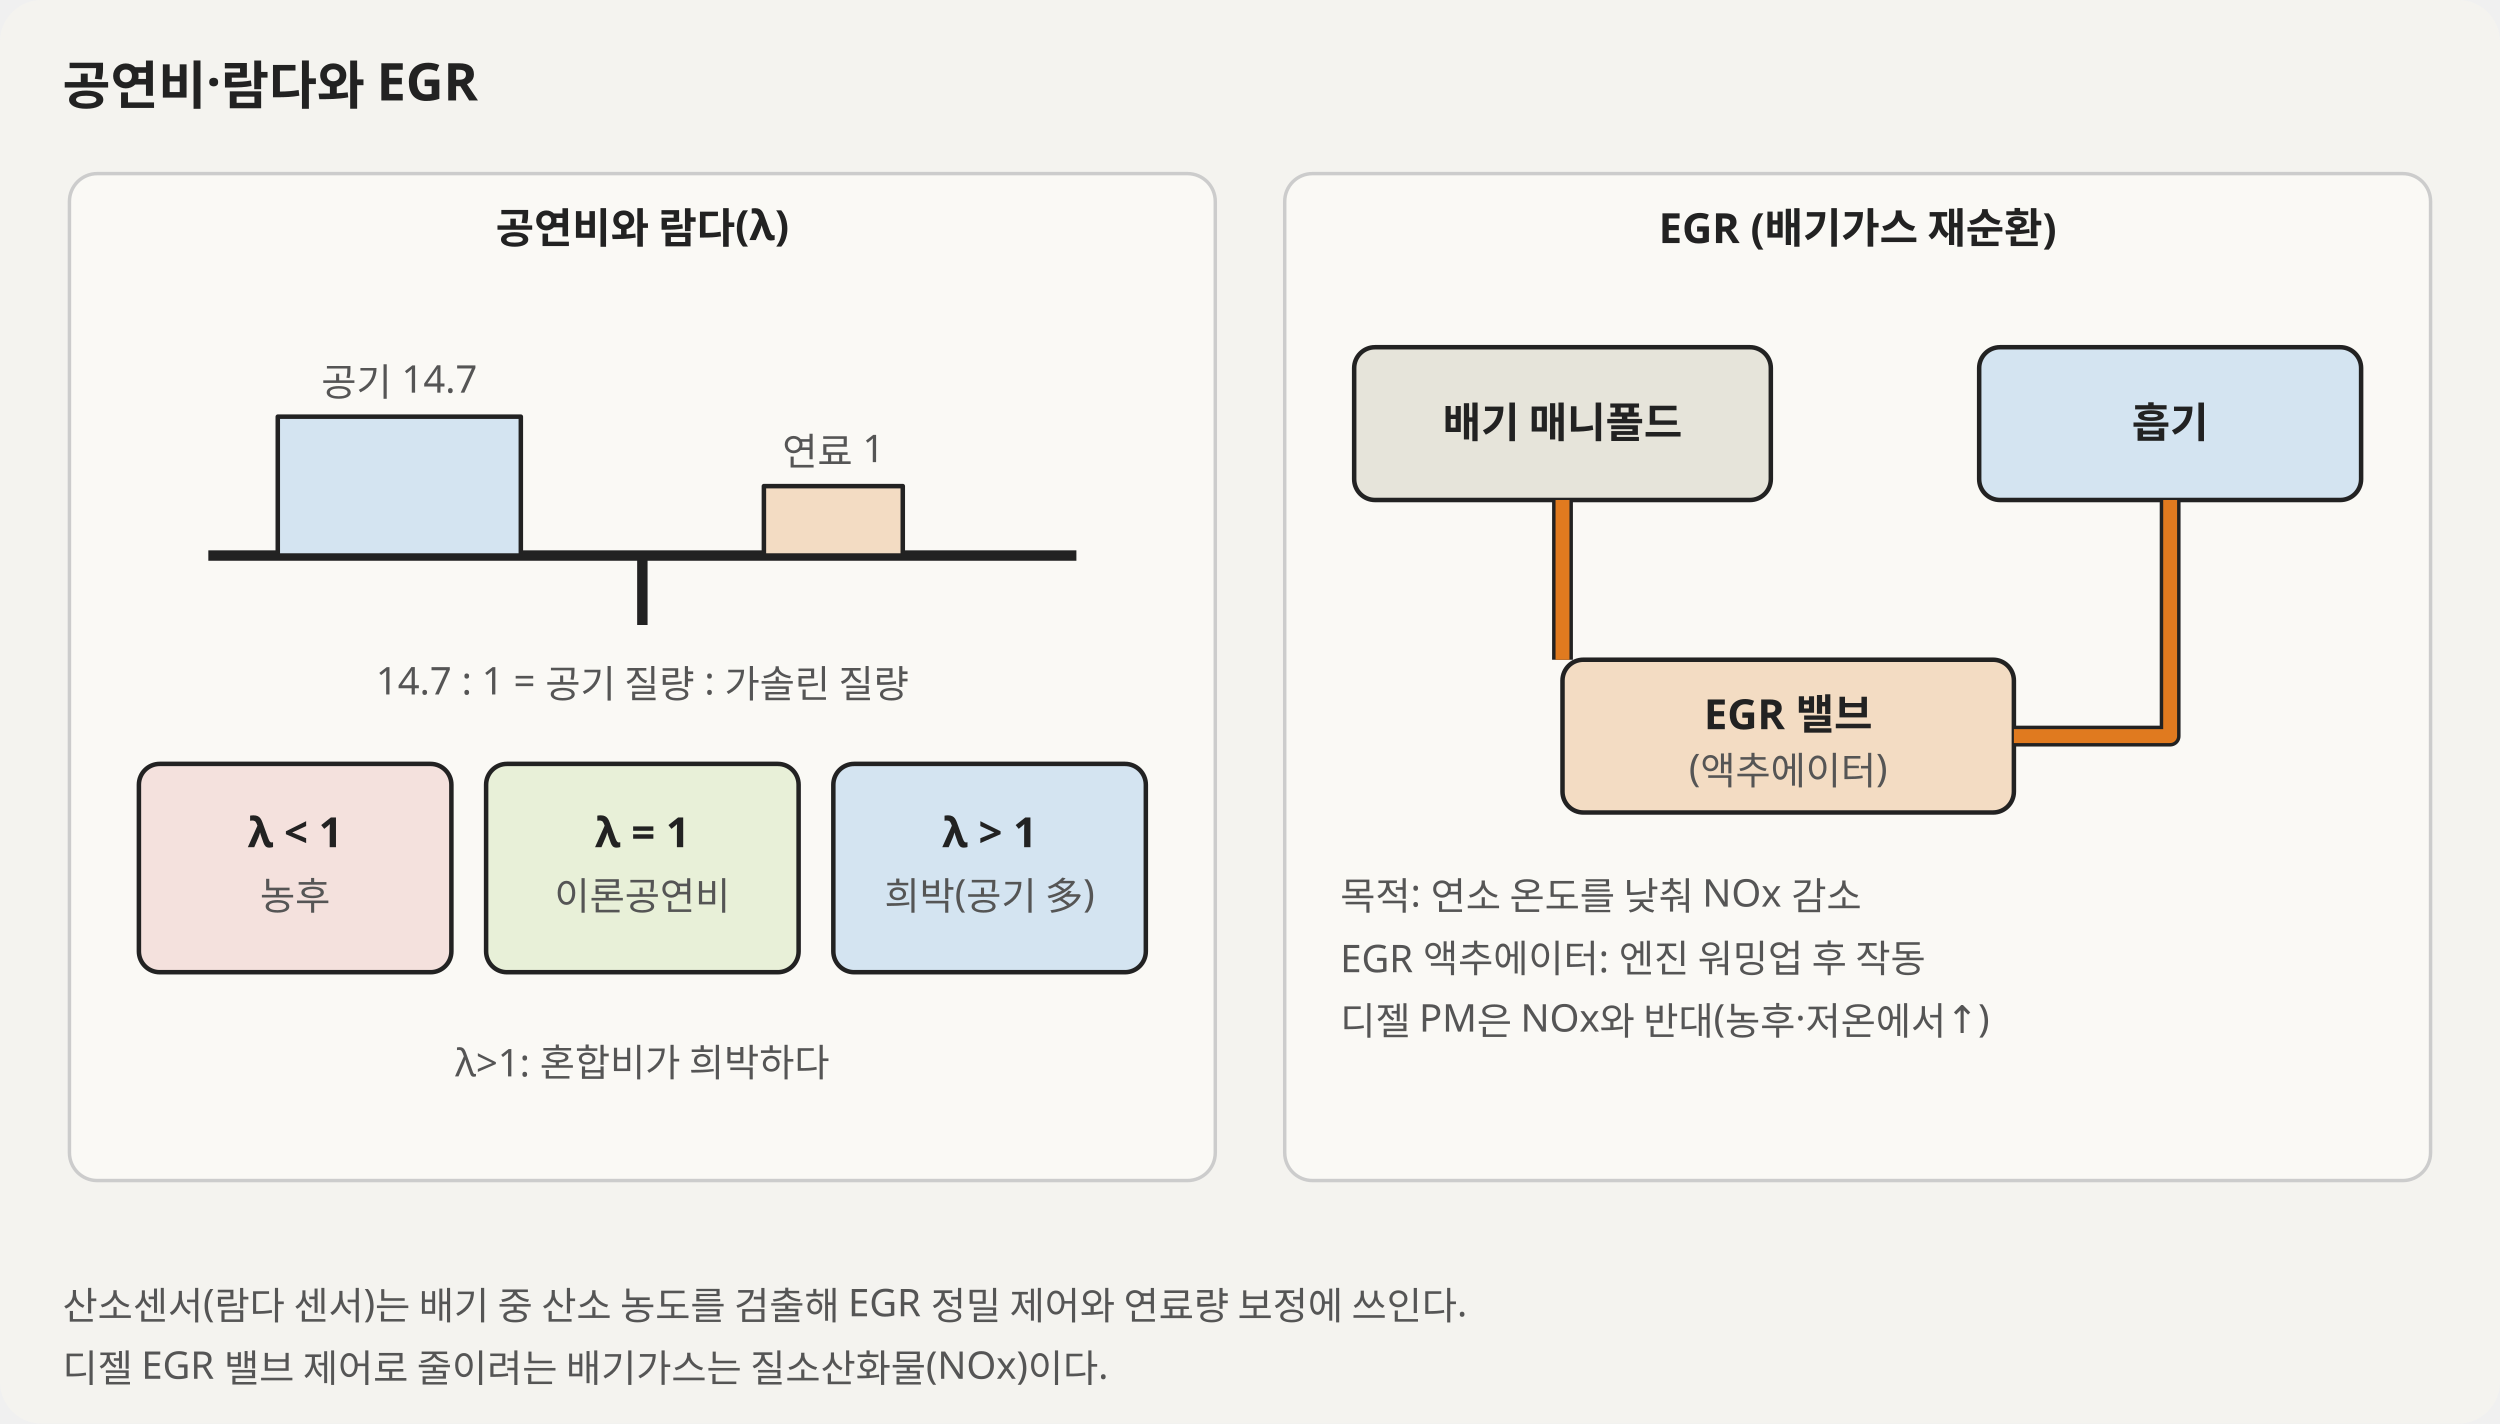
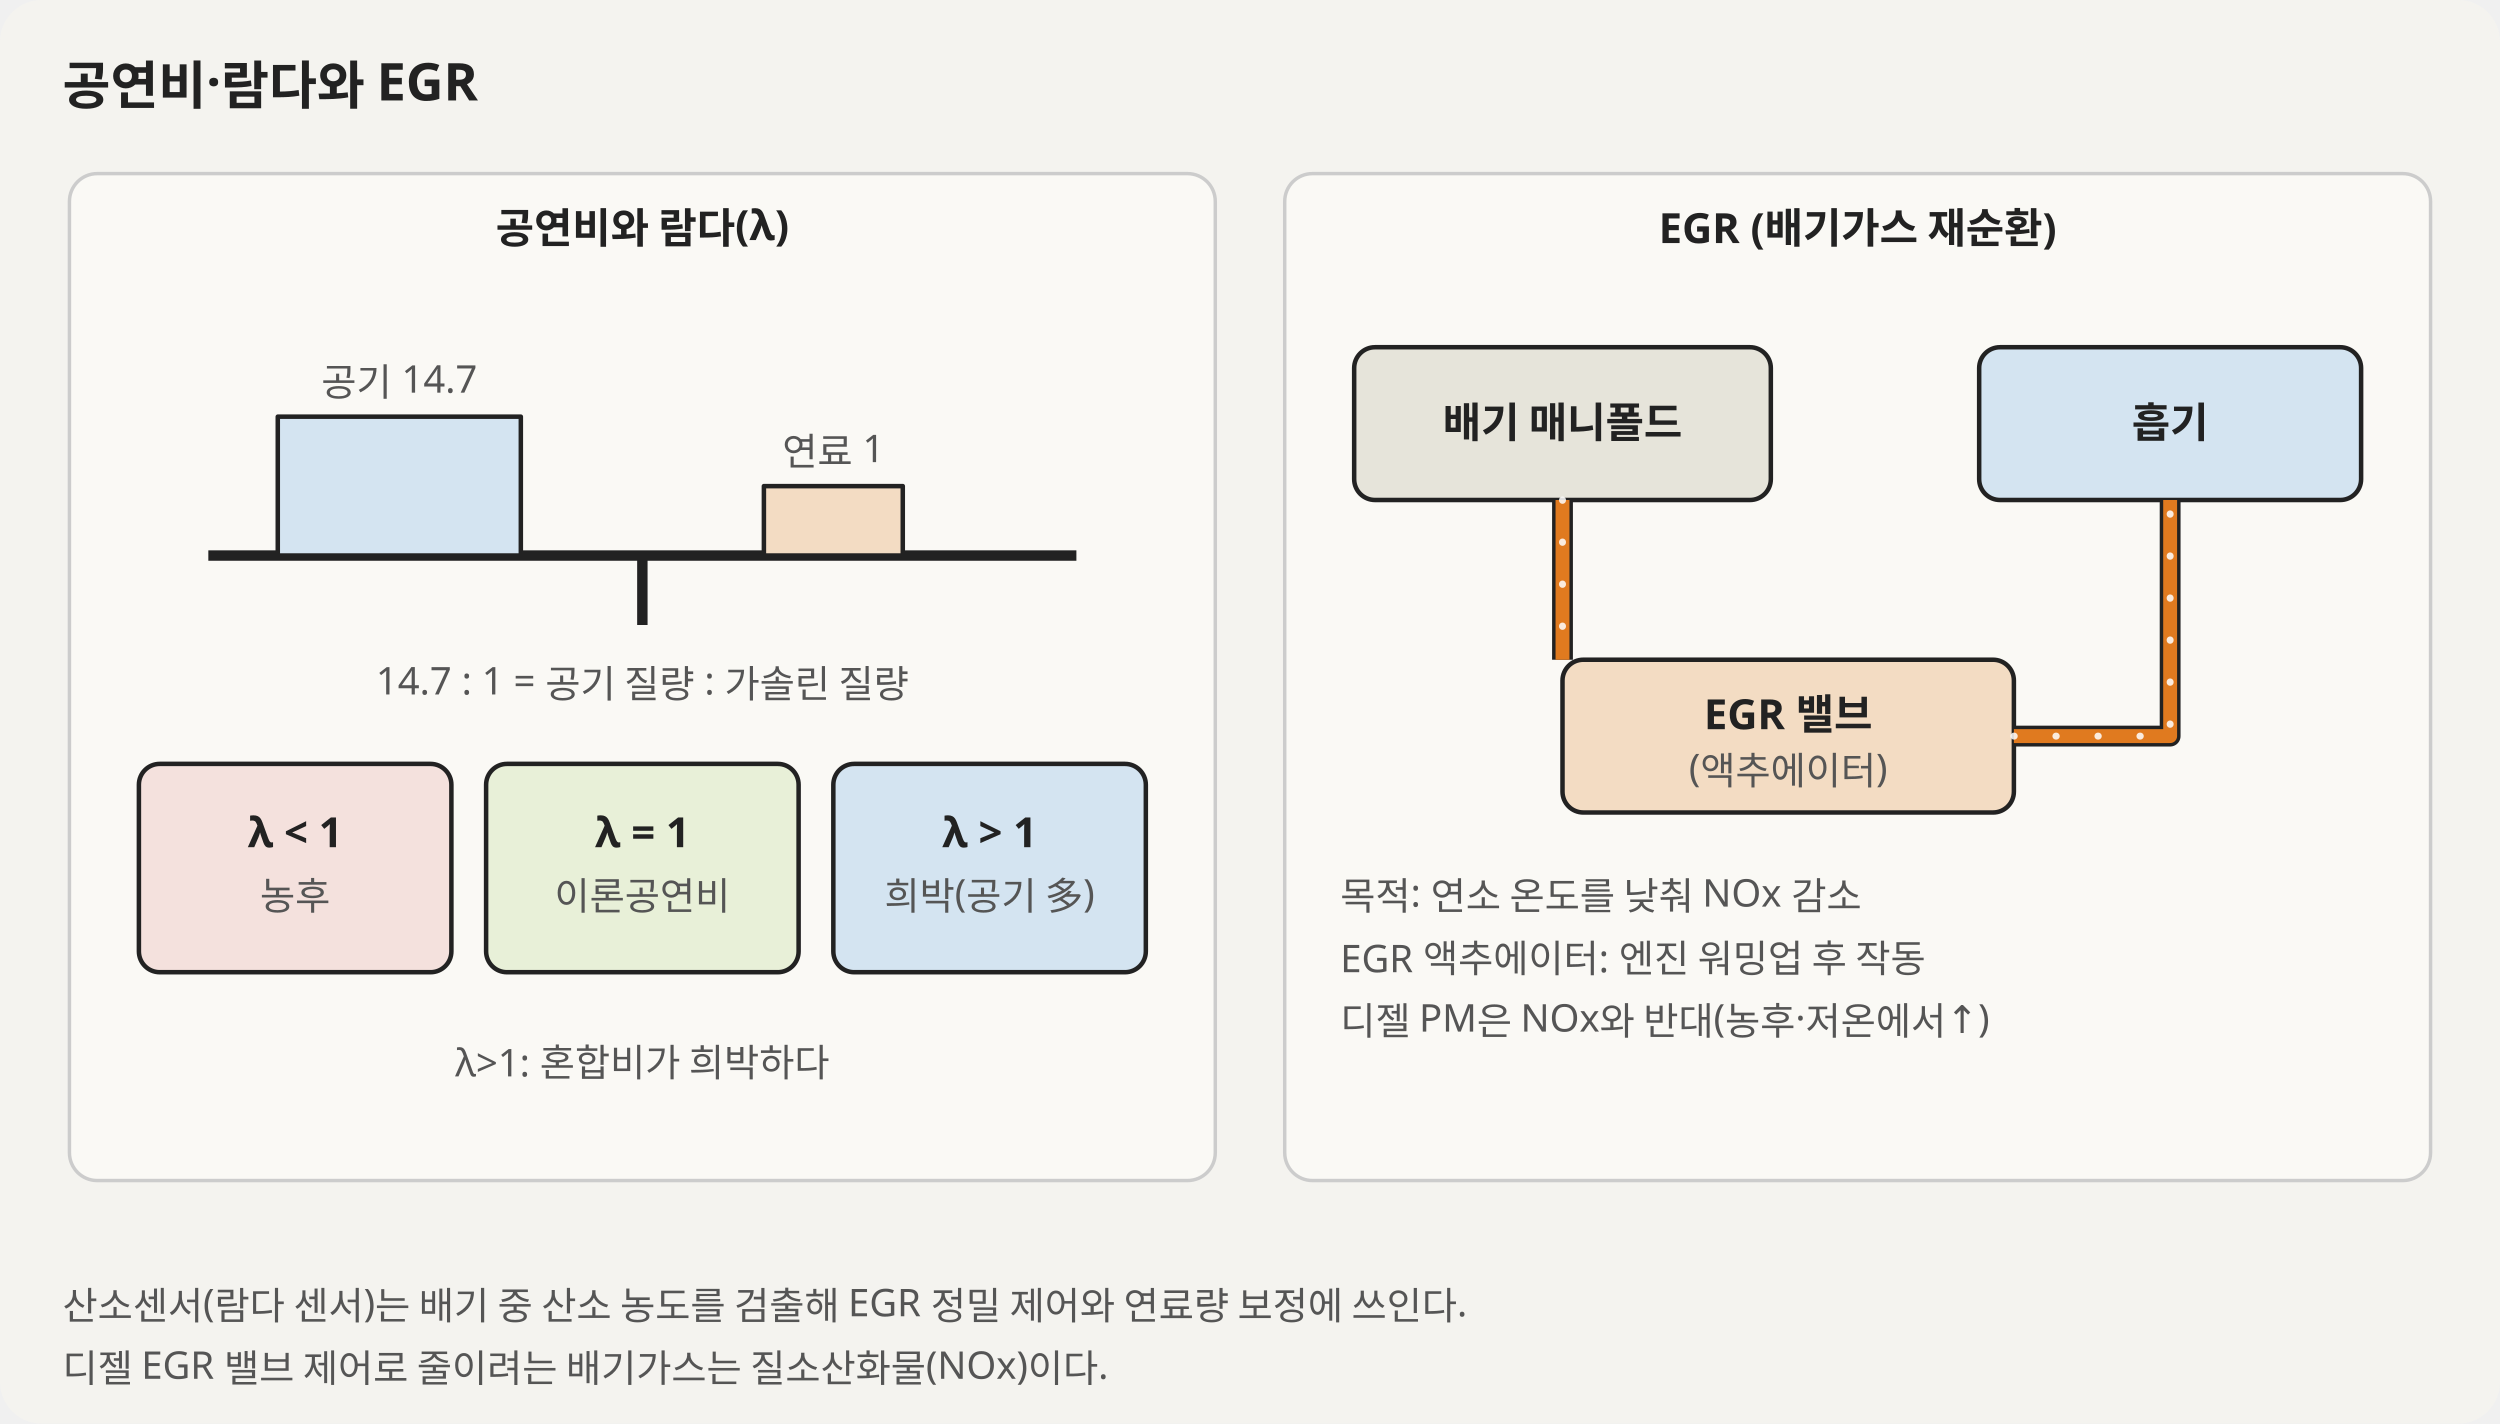
<svg xmlns="http://www.w3.org/2000/svg" viewBox="0 0 720 410" width="720" height="410" role="img" aria-label="이론공연비 14.7:1과 람다 값의 의미, EGR 계통">
  <style>
text{font:12px "Apple SD Gothic Neo","Malgun Gothic","Noto Sans KR",sans-serif;fill:#222}
.t{font-size:15px;font-weight:700}.n{font-size:11px;fill:#555}
.l{stroke:#444;stroke-width:.8;fill:none}.d{fill:#444}
.o{stroke:#222;stroke-width:1.3;stroke-linejoin:round}
.k{stroke:#222;stroke-width:1;fill:none}
+ .fl{fill:none;stroke:#fff;stroke-opacity:.85;stroke-linecap:round;stroke-dasharray:.1 12;animation:fl 1s linear infinite}@keyframes fl{to{stroke-dashoffset:-12.1}}@media (prefers-reduced-motion:reduce){.fl,.fa{animation:none}}
</style>
  <defs>
    <marker id="a" viewBox="0 0 8 8" refX="7" refY="4" markerWidth="7" markerHeight="7" orient="auto">
      <path d="M0,0L8,4L0,8Z" fill="#444" />
    </marker>
    <marker id="r" viewBox="0 0 8 8" refX="7" refY="4" markerWidth="7" markerHeight="7" orient="auto">
      <path d="M0,0L8,4L0,8Z" fill="#c1121f" />
    </marker>
  </defs>
  <rect width="720" height="410" rx="12" fill="#F4F3EF" />
  <text class="t" x="18" y="30">공연비·람다와 EGR</text>
  <rect x="20" y="50" width="330" height="290" rx="8" fill="#faf9f5" stroke="#ccc" />
  <text x="185.0" y="70" text-anchor="middle" style="font-weight:700;fill:#222">공연비와 람다(λ)</text>
  <path d="M60,160H310" stroke="#222" stroke-width="3" />
  <path d="M185,160L185,180" stroke="#222" stroke-width="3" />
  <rect class="o" x="80" y="120" width="70" height="40" fill="#d4e4f1" />
  <rect class="o" x="220" y="140" width="40" height="20" fill="#f3dcc3" />
  <text class="n" x="115" y="114" text-anchor="middle">공기 14.7</text>
  <text class="n" x="240" y="134" text-anchor="middle">연료 1</text>
  <text class="n" x="185" y="200" text-anchor="middle">14.7 : 1 = 공기 질량 : 가솔린 질량</text>
  <rect class="o" x="40" y="220" width="90" height="60" fill="#f4e1dd" rx="6" />
  <text x="85" y="244" text-anchor="middle" style="font-weight:700">λ &lt; 1</text>
  <text class="n" x="85" y="262" text-anchor="middle">농후</text>
  <rect class="o" x="140" y="220" width="90" height="60" fill="#e8f0d8" rx="6" />
  <text x="185" y="244" text-anchor="middle" style="font-weight:700">λ = 1</text>
  <text class="n" x="185" y="262" text-anchor="middle">이론공연비</text>
  <rect class="o" x="240" y="220" width="90" height="60" fill="#d4e4f1" rx="6" />
  <text x="285" y="244" text-anchor="middle" style="font-weight:700">λ &gt; 1</text>
  <text class="n" x="285" y="262" text-anchor="middle">희박(공기 多)</text>
  <text class="n" x="185" y="310" text-anchor="middle">λ&gt;1: 혼합비가 희박하다</text>
  <rect x="370" y="50" width="330" height="290" rx="8" fill="#faf9f5" stroke="#ccc" />
  <text x="535.0" y="70" text-anchor="middle" style="font-weight:700;fill:#222">EGR (배기가스 재순환)</text>
  <rect class="o" x="390" y="100" width="120" height="44" fill="#e6e4da" rx="6" />
  <text x="450.0" y="126.0" text-anchor="middle" style="font-weight:700">배기 매니폴드</text>
  <rect class="o" x="570" y="100" width="110" height="44" fill="#d4e4f1" rx="6" />
  <text x="625.0" y="126.0" text-anchor="middle" style="font-weight:700">흡기</text>
  <rect class="o" x="450" y="190" width="130" height="44" fill="#f3dcc3" rx="6" />
  <text x="515.0" y="210.0" text-anchor="middle" style="font-weight:700">EGR 밸브</text>
  <text class="n" x="515.0" y="225.0" text-anchor="middle">(액추에이터)</text>
  <path d="M450,144L450,190" fill="none" stroke="#222" stroke-width="6" stroke-linejoin="round" />
  <path d="M450,144L450,190" fill="none" stroke="#e07a1f" stroke-width="4" stroke-linejoin="round" />
+   <path class="fl" d="M450,144L450,190" stroke-width="2" />
  <path d="M580,212L625,212L625,144" fill="none" stroke="#222" stroke-width="6" stroke-linejoin="round" />
  <path d="M580,212L625,212L625,144" fill="none" stroke="#e07a1f" stroke-width="4" stroke-linejoin="round" />
+   <path class="fl" d="M580,212L625,212L625,144" stroke-width="2" />
  <text class="n" x="386" y="262" text-anchor="start">목적: 연소 온도를 낮춰 NOx 감소</text>
  <text class="n" x="386" y="280" text-anchor="start">EGR 액추에이터: 엔진 워밍업 후 작동</text>
  <text class="n" x="386" y="298" text-anchor="start">디젤 PM은 NOx와 반대(농후·저온에서↑)</text>
  <text class="n" x="18" y="380">산소센서(람다 센서)는 배기 중 산소 농도를 검출해 EGR 정밀 제어와 연료량 보정에 쓰인다.</text>
  <text class="n" x="18" y="398">디젤 EGR 밸브 제어로 줄이려는 배기가스는 질소산화물(NOx)이다.</text>
</svg>
